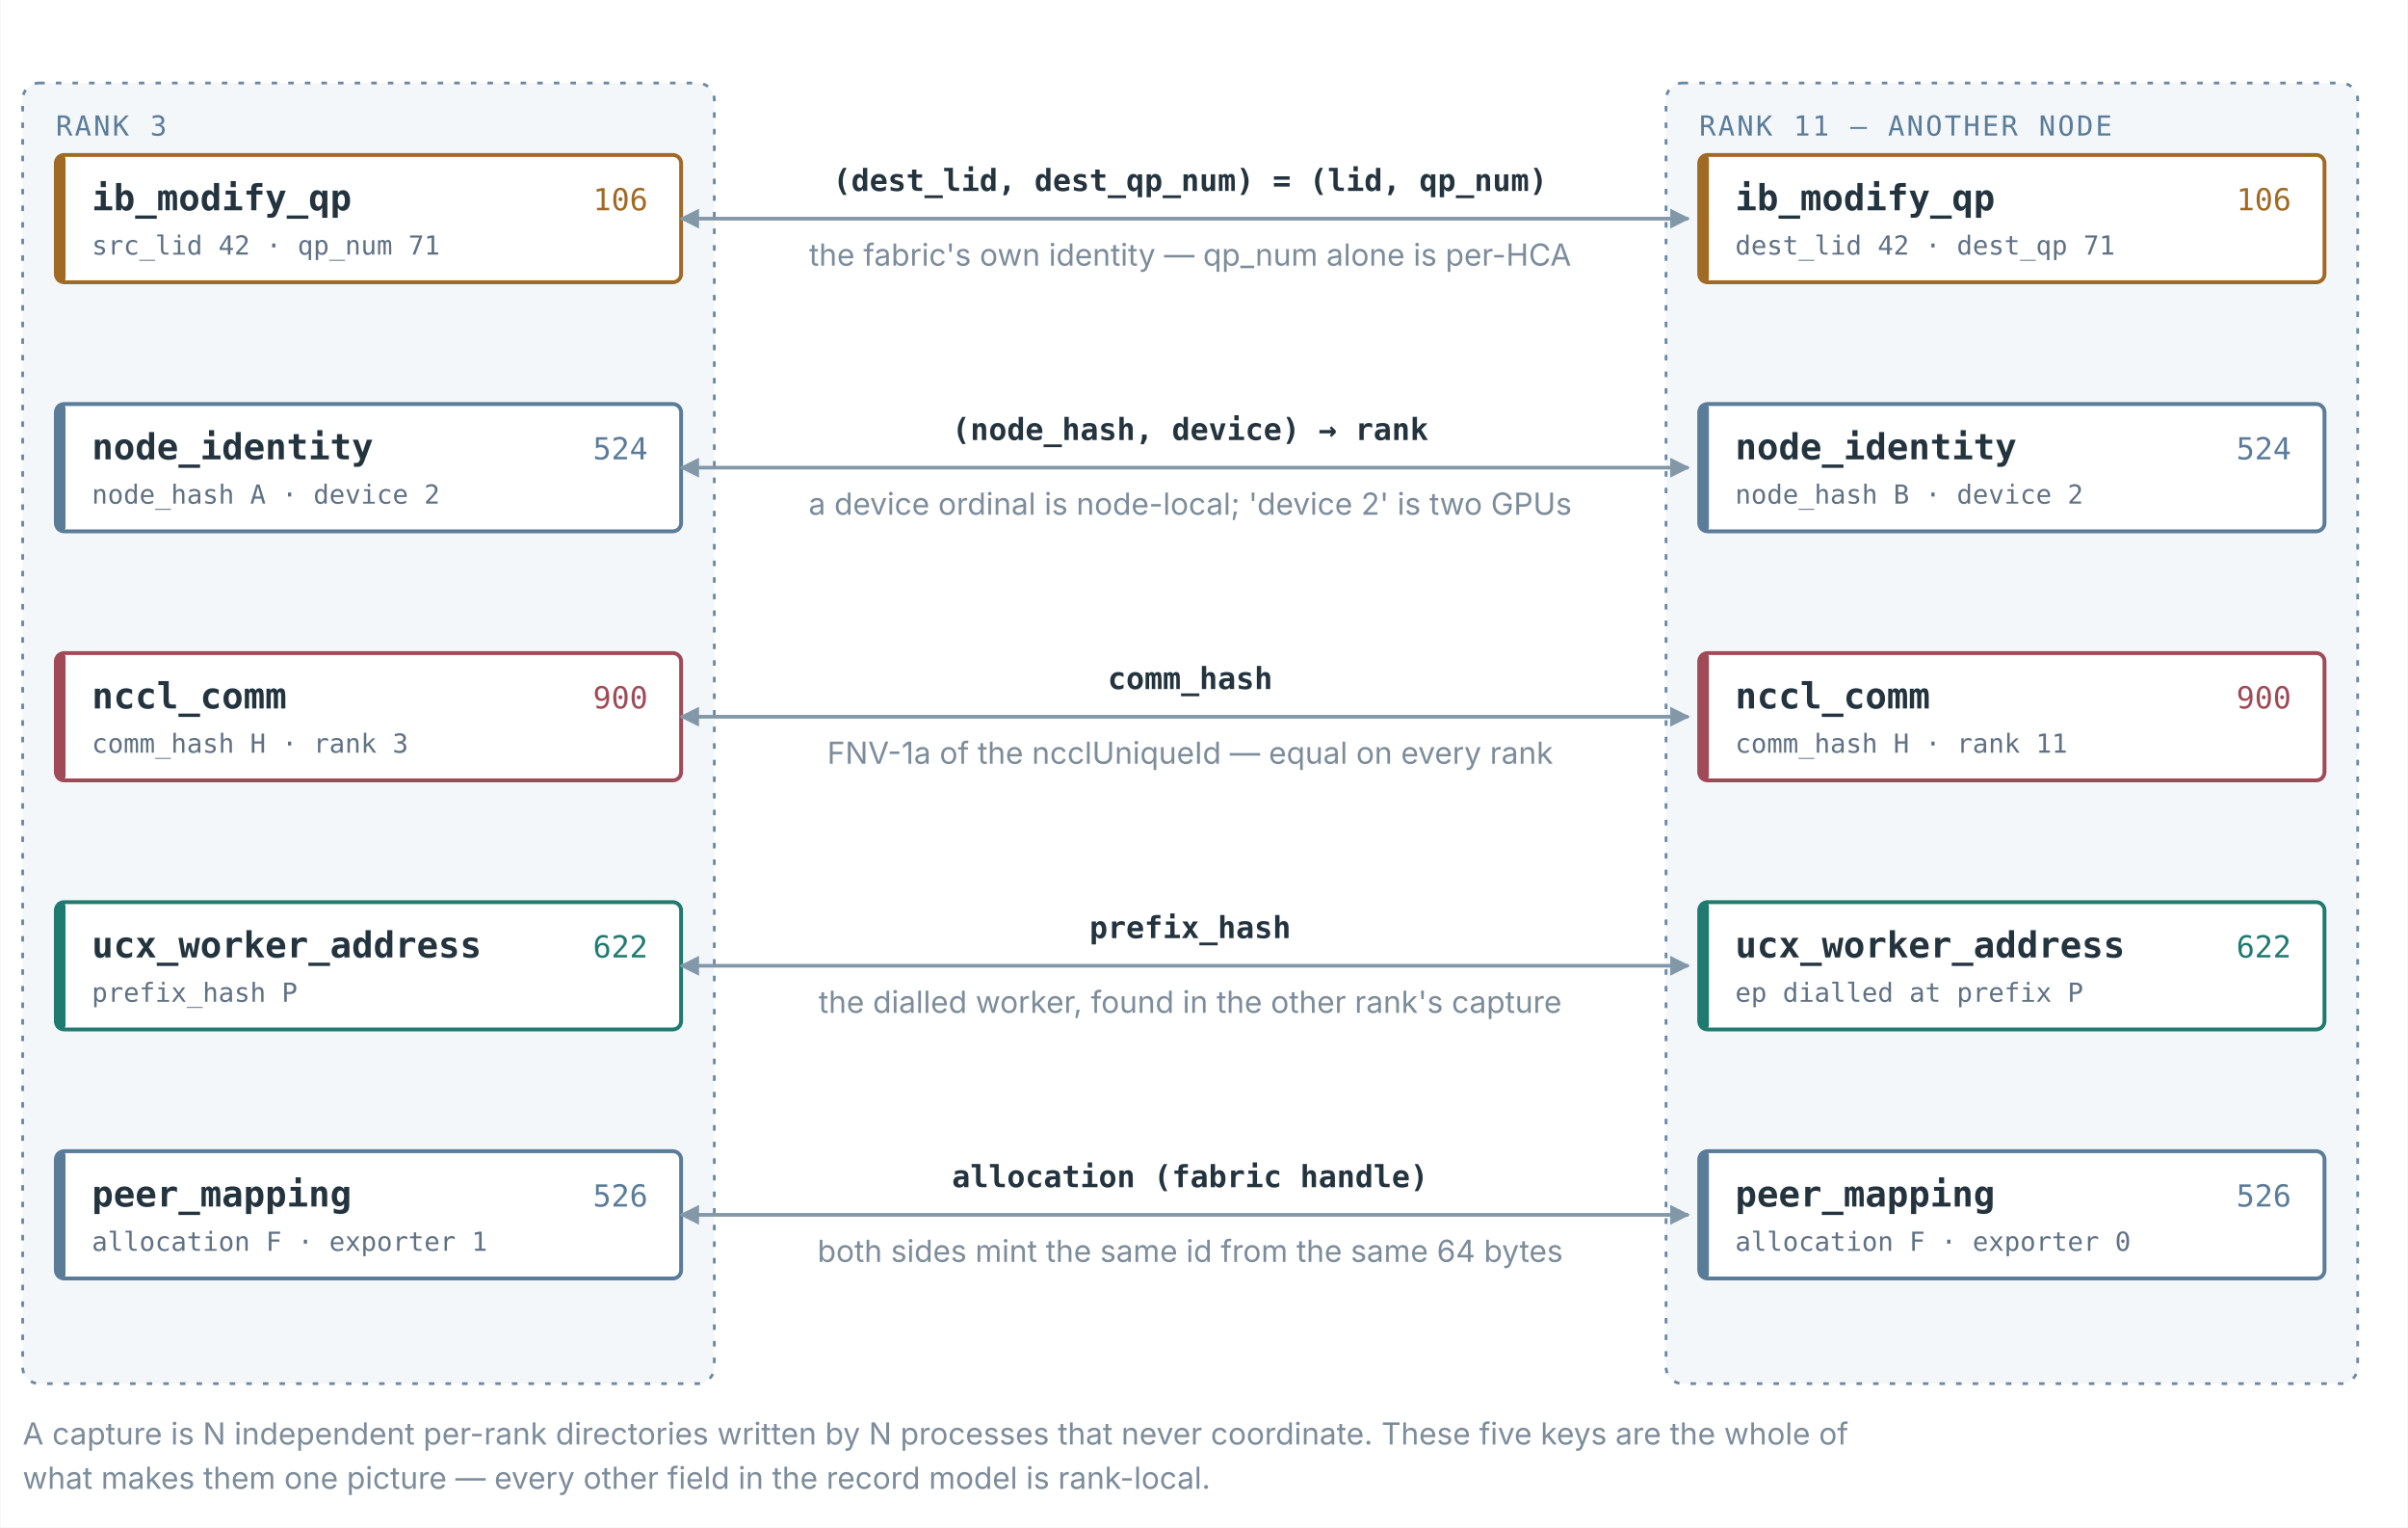
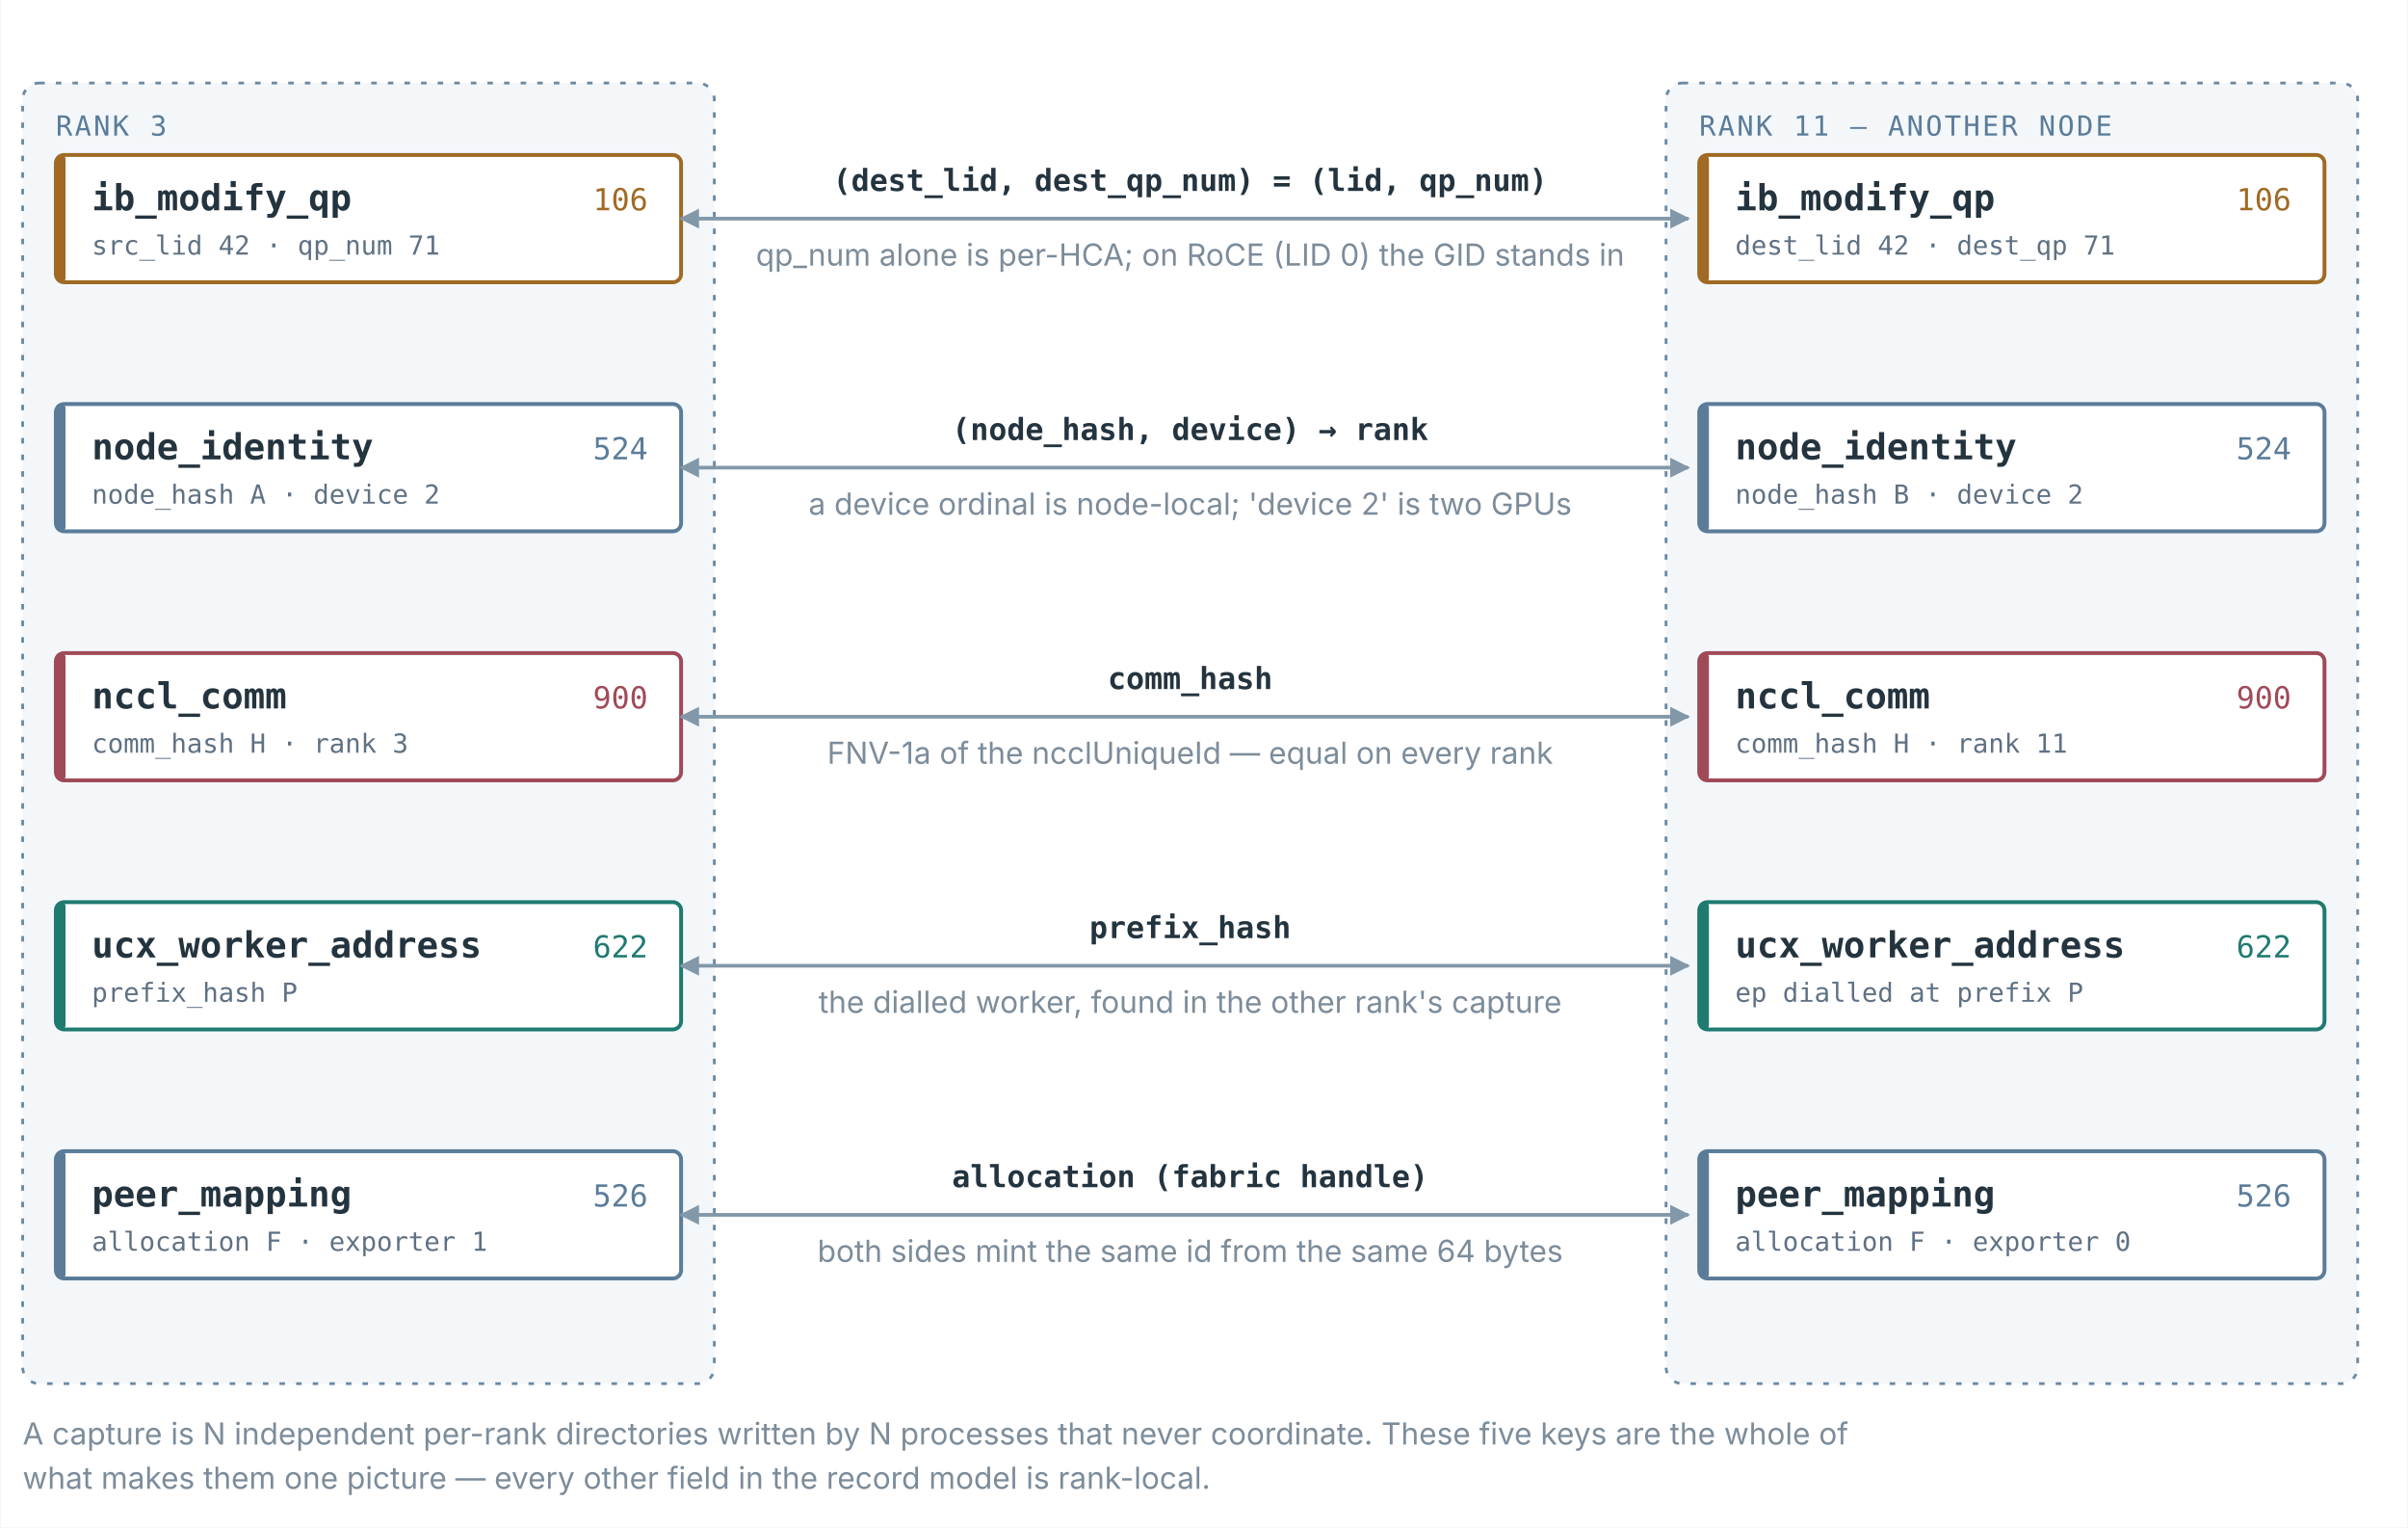
<svg xmlns="http://www.w3.org/2000/svg" viewBox="0 0 870 552" width="1479" height="938" font-family="Inter, Helvetica Neue, Arial, sans-serif">
  <rect width="870.0" height="552.0" fill="#ffffff" />
  <defs>
    <marker id="ar" viewBox="0 0 10 10" refX="9" refY="5" markerWidth="6" markerHeight="6" orient="auto-start-reverse">
      <path d="M0 0 L10 5 L0 10 z" fill="#8298a8" />
    </marker>
  </defs>
  <g>
    <rect x="8" y="30" width="250" height="470" rx="6" fill="#f2f6f9" stroke="#5b7c99" stroke-width="1" stroke-dasharray="2 4" opacity="0.9" />
    <text x="20" y="49" fill="#5b7c99" font-family="ui-monospace, SFMono-Regular, Menlo, monospace" font-size="10" letter-spacing="0.8">RANK 3</text>
  </g>
  <g>
    <rect x="602" y="30" width="250" height="470" rx="6" fill="#f2f6f9" stroke="#5b7c99" stroke-width="1" stroke-dasharray="2 4" opacity="0.9" />
    <text x="614" y="49" fill="#5b7c99" font-family="ui-monospace, SFMono-Regular, Menlo, monospace" font-size="10" letter-spacing="0.8">RANK 11 — ANOTHER NODE</text>
  </g>
  <g>
    <rect x="20" y="56" width="226" height="46" rx="3" fill="#ffffff" stroke="#a06a24" stroke-width="1.4" />
    <rect x="20" y="56" width="3.5" height="46" rx="1.5" fill="#a06a24" />
    <text x="33" y="76" font-family="ui-monospace, SFMono-Regular, Menlo, monospace" font-size="13" font-weight="600" fill="#24343f">ib_modify_qp</text>
    <text x="33" y="92" font-family="ui-monospace, SFMono-Regular, Menlo, monospace" font-size="9.5" fill="#5f7183">src_lid 42 · qp_num 71</text>
    <text x="234" y="76" fill="#a06a24" font-family="ui-monospace, SFMono-Regular, Menlo, monospace" font-size="11" font-weight="500" text-anchor="end">106</text>
    <text x="234" y="92" font-family="ui-monospace, SFMono-Regular, Menlo, monospace" font-size="8.5" letter-spacing="0.8" fill="#95a4b0" text-anchor="end" />
  </g>
  <g>
    <rect x="614" y="56" width="226" height="46" rx="3" fill="#ffffff" stroke="#a06a24" stroke-width="1.4" />
    <rect x="614" y="56" width="3.5" height="46" rx="1.5" fill="#a06a24" />
    <text x="627" y="76" font-family="ui-monospace, SFMono-Regular, Menlo, monospace" font-size="13" font-weight="600" fill="#24343f">ib_modify_qp</text>
    <text x="627" y="92" font-family="ui-monospace, SFMono-Regular, Menlo, monospace" font-size="9.5" fill="#5f7183">dest_lid 42 · dest_qp 71</text>
    <text x="828" y="76" fill="#a06a24" font-family="ui-monospace, SFMono-Regular, Menlo, monospace" font-size="11" font-weight="500" text-anchor="end">106</text>
    <text x="828" y="92" font-family="ui-monospace, SFMono-Regular, Menlo, monospace" font-size="8.5" letter-spacing="0.8" fill="#95a4b0" text-anchor="end" />
  </g>
  <path d="M246 79 H610" fill="none" stroke="#8298a8" stroke-width="1.2" marker-end="url(#ar)" />
  <path d="M610 79 H246" fill="none" stroke="#8298a8" stroke-width="1.2" marker-end="url(#ar)" />
  <rect x="282" y="53" width="296" height="23" rx="3" fill="#ffffff" />
  <text x="430" y="69" text-anchor="middle" font-family="ui-monospace, SFMono-Regular, Menlo, monospace" font-size="11" font-weight="600" fill="#24343f">(dest_lid, dest_qp_num) = (lid, qp_num)</text>
-   <text x="430" y="96" text-anchor="middle" font-family="Inter, Helvetica Neue, Arial, sans-serif" font-size="11" fill="#7c8c9a">the fabric's own identity — qp_num alone is per-HCA</text>
+   <text x="430" y="96" text-anchor="middle" font-family="Inter, Helvetica Neue, Arial, sans-serif" font-size="11" fill="#7c8c9a">qp_num alone is per-HCA; on RoCE (LID 0) the GID stands in</text>
  <g>
    <rect x="20" y="146" width="226" height="46" rx="3" fill="#ffffff" stroke="#5b7c99" stroke-width="1.4" />
    <rect x="20" y="146" width="3.5" height="46" rx="1.5" fill="#5b7c99" />
    <text x="33" y="166" font-family="ui-monospace, SFMono-Regular, Menlo, monospace" font-size="13" font-weight="600" fill="#24343f">node_identity</text>
    <text x="33" y="182" font-family="ui-monospace, SFMono-Regular, Menlo, monospace" font-size="9.5" fill="#5f7183">node_hash A · device 2</text>
    <text x="234" y="166" fill="#5b7c99" font-family="ui-monospace, SFMono-Regular, Menlo, monospace" font-size="11" font-weight="500" text-anchor="end">524</text>
    <text x="234" y="182" font-family="ui-monospace, SFMono-Regular, Menlo, monospace" font-size="8.5" letter-spacing="0.8" fill="#95a4b0" text-anchor="end" />
  </g>
  <g>
    <rect x="614" y="146" width="226" height="46" rx="3" fill="#ffffff" stroke="#5b7c99" stroke-width="1.4" />
    <rect x="614" y="146" width="3.5" height="46" rx="1.5" fill="#5b7c99" />
    <text x="627" y="166" font-family="ui-monospace, SFMono-Regular, Menlo, monospace" font-size="13" font-weight="600" fill="#24343f">node_identity</text>
    <text x="627" y="182" font-family="ui-monospace, SFMono-Regular, Menlo, monospace" font-size="9.5" fill="#5f7183">node_hash B · device 2</text>
    <text x="828" y="166" fill="#5b7c99" font-family="ui-monospace, SFMono-Regular, Menlo, monospace" font-size="11" font-weight="500" text-anchor="end">524</text>
    <text x="828" y="182" font-family="ui-monospace, SFMono-Regular, Menlo, monospace" font-size="8.5" letter-spacing="0.8" fill="#95a4b0" text-anchor="end" />
  </g>
  <path d="M246 169 H610" fill="none" stroke="#8298a8" stroke-width="1.2" marker-end="url(#ar)" />
  <path d="M610 169 H246" fill="none" stroke="#8298a8" stroke-width="1.2" marker-end="url(#ar)" />
  <rect x="282" y="143" width="296" height="23" rx="3" fill="#ffffff" />
  <text x="430" y="159" text-anchor="middle" font-family="ui-monospace, SFMono-Regular, Menlo, monospace" font-size="11" font-weight="600" fill="#24343f">(node_hash, device) → rank</text>
  <text x="430" y="186" text-anchor="middle" font-family="Inter, Helvetica Neue, Arial, sans-serif" font-size="11" fill="#7c8c9a">a device ordinal is node-local; 'device 2' is two GPUs</text>
  <g>
    <rect x="20" y="236" width="226" height="46" rx="3" fill="#ffffff" stroke="#a04a58" stroke-width="1.4" />
    <rect x="20" y="236" width="3.5" height="46" rx="1.5" fill="#a04a58" />
    <text x="33" y="256" font-family="ui-monospace, SFMono-Regular, Menlo, monospace" font-size="13" font-weight="600" fill="#24343f">nccl_comm</text>
    <text x="33" y="272" font-family="ui-monospace, SFMono-Regular, Menlo, monospace" font-size="9.5" fill="#5f7183">comm_hash H · rank 3</text>
    <text x="234" y="256" fill="#a04a58" font-family="ui-monospace, SFMono-Regular, Menlo, monospace" font-size="11" font-weight="500" text-anchor="end">900</text>
    <text x="234" y="272" font-family="ui-monospace, SFMono-Regular, Menlo, monospace" font-size="8.5" letter-spacing="0.8" fill="#95a4b0" text-anchor="end" />
  </g>
  <g>
    <rect x="614" y="236" width="226" height="46" rx="3" fill="#ffffff" stroke="#a04a58" stroke-width="1.4" />
    <rect x="614" y="236" width="3.5" height="46" rx="1.5" fill="#a04a58" />
    <text x="627" y="256" font-family="ui-monospace, SFMono-Regular, Menlo, monospace" font-size="13" font-weight="600" fill="#24343f">nccl_comm</text>
    <text x="627" y="272" font-family="ui-monospace, SFMono-Regular, Menlo, monospace" font-size="9.5" fill="#5f7183">comm_hash H · rank 11</text>
    <text x="828" y="256" fill="#a04a58" font-family="ui-monospace, SFMono-Regular, Menlo, monospace" font-size="11" font-weight="500" text-anchor="end">900</text>
    <text x="828" y="272" font-family="ui-monospace, SFMono-Regular, Menlo, monospace" font-size="8.5" letter-spacing="0.8" fill="#95a4b0" text-anchor="end" />
  </g>
  <path d="M246 259 H610" fill="none" stroke="#8298a8" stroke-width="1.2" marker-end="url(#ar)" />
  <path d="M610 259 H246" fill="none" stroke="#8298a8" stroke-width="1.2" marker-end="url(#ar)" />
  <rect x="282" y="233" width="296" height="23" rx="3" fill="#ffffff" />
  <text x="430" y="249" text-anchor="middle" font-family="ui-monospace, SFMono-Regular, Menlo, monospace" font-size="11" font-weight="600" fill="#24343f">comm_hash</text>
  <text x="430" y="276" text-anchor="middle" font-family="Inter, Helvetica Neue, Arial, sans-serif" font-size="11" fill="#7c8c9a">FNV-1a of the ncclUniqueId — equal on every rank</text>
  <g>
    <rect x="20" y="326" width="226" height="46" rx="3" fill="#ffffff" stroke="#1f7a70" stroke-width="1.4" />
    <rect x="20" y="326" width="3.5" height="46" rx="1.5" fill="#1f7a70" />
    <text x="33" y="346" font-family="ui-monospace, SFMono-Regular, Menlo, monospace" font-size="13" font-weight="600" fill="#24343f">ucx_worker_address</text>
    <text x="33" y="362" font-family="ui-monospace, SFMono-Regular, Menlo, monospace" font-size="9.5" fill="#5f7183">prefix_hash P</text>
    <text x="234" y="346" fill="#1f7a70" font-family="ui-monospace, SFMono-Regular, Menlo, monospace" font-size="11" font-weight="500" text-anchor="end">622</text>
    <text x="234" y="362" font-family="ui-monospace, SFMono-Regular, Menlo, monospace" font-size="8.5" letter-spacing="0.8" fill="#95a4b0" text-anchor="end" />
  </g>
  <g>
    <rect x="614" y="326" width="226" height="46" rx="3" fill="#ffffff" stroke="#1f7a70" stroke-width="1.4" />
    <rect x="614" y="326" width="3.5" height="46" rx="1.5" fill="#1f7a70" />
    <text x="627" y="346" font-family="ui-monospace, SFMono-Regular, Menlo, monospace" font-size="13" font-weight="600" fill="#24343f">ucx_worker_address</text>
    <text x="627" y="362" font-family="ui-monospace, SFMono-Regular, Menlo, monospace" font-size="9.5" fill="#5f7183">ep dialled at prefix P</text>
    <text x="828" y="346" fill="#1f7a70" font-family="ui-monospace, SFMono-Regular, Menlo, monospace" font-size="11" font-weight="500" text-anchor="end">622</text>
    <text x="828" y="362" font-family="ui-monospace, SFMono-Regular, Menlo, monospace" font-size="8.5" letter-spacing="0.8" fill="#95a4b0" text-anchor="end" />
  </g>
  <path d="M246 349 H610" fill="none" stroke="#8298a8" stroke-width="1.2" marker-end="url(#ar)" />
  <path d="M610 349 H246" fill="none" stroke="#8298a8" stroke-width="1.2" marker-end="url(#ar)" />
  <rect x="282" y="323" width="296" height="23" rx="3" fill="#ffffff" />
  <text x="430" y="339" text-anchor="middle" font-family="ui-monospace, SFMono-Regular, Menlo, monospace" font-size="11" font-weight="600" fill="#24343f">prefix_hash</text>
  <text x="430" y="366" text-anchor="middle" font-family="Inter, Helvetica Neue, Arial, sans-serif" font-size="11" fill="#7c8c9a">the dialled worker, found in the other rank's capture</text>
  <g>
    <rect x="20" y="416" width="226" height="46" rx="3" fill="#ffffff" stroke="#5b7c99" stroke-width="1.4" />
    <rect x="20" y="416" width="3.5" height="46" rx="1.5" fill="#5b7c99" />
    <text x="33" y="436" font-family="ui-monospace, SFMono-Regular, Menlo, monospace" font-size="13" font-weight="600" fill="#24343f">peer_mapping</text>
    <text x="33" y="452" font-family="ui-monospace, SFMono-Regular, Menlo, monospace" font-size="9.5" fill="#5f7183">allocation F · exporter 1</text>
    <text x="234" y="436" fill="#5b7c99" font-family="ui-monospace, SFMono-Regular, Menlo, monospace" font-size="11" font-weight="500" text-anchor="end">526</text>
    <text x="234" y="452" font-family="ui-monospace, SFMono-Regular, Menlo, monospace" font-size="8.5" letter-spacing="0.8" fill="#95a4b0" text-anchor="end" />
  </g>
  <g>
    <rect x="614" y="416" width="226" height="46" rx="3" fill="#ffffff" stroke="#5b7c99" stroke-width="1.4" />
    <rect x="614" y="416" width="3.5" height="46" rx="1.5" fill="#5b7c99" />
    <text x="627" y="436" font-family="ui-monospace, SFMono-Regular, Menlo, monospace" font-size="13" font-weight="600" fill="#24343f">peer_mapping</text>
    <text x="627" y="452" font-family="ui-monospace, SFMono-Regular, Menlo, monospace" font-size="9.5" fill="#5f7183">allocation F · exporter 0</text>
    <text x="828" y="436" fill="#5b7c99" font-family="ui-monospace, SFMono-Regular, Menlo, monospace" font-size="11" font-weight="500" text-anchor="end">526</text>
    <text x="828" y="452" font-family="ui-monospace, SFMono-Regular, Menlo, monospace" font-size="8.5" letter-spacing="0.8" fill="#95a4b0" text-anchor="end" />
  </g>
  <path d="M246 439 H610" fill="none" stroke="#8298a8" stroke-width="1.2" marker-end="url(#ar)" />
  <path d="M610 439 H246" fill="none" stroke="#8298a8" stroke-width="1.2" marker-end="url(#ar)" />
  <rect x="282" y="413" width="296" height="23" rx="3" fill="#ffffff" />
  <text x="430" y="429" text-anchor="middle" font-family="ui-monospace, SFMono-Regular, Menlo, monospace" font-size="11" font-weight="600" fill="#24343f">allocation (fabric handle)</text>
  <text x="430" y="456" text-anchor="middle" font-family="Inter, Helvetica Neue, Arial, sans-serif" font-size="11" fill="#7c8c9a">both sides mint the same id from the same 64 bytes</text>
  <text x="8" y="522" text-anchor="start" font-family="Inter, Helvetica Neue, Arial, sans-serif" font-size="11" fill="#7c8c9a">A capture is N independent per-rank directories written by N processes that never coordinate. These five keys are the whole of</text>
  <text x="8" y="538" text-anchor="start" font-family="Inter, Helvetica Neue, Arial, sans-serif" font-size="11" fill="#7c8c9a">what makes them one picture — every other field in the record model is rank-local.</text>
</svg>
